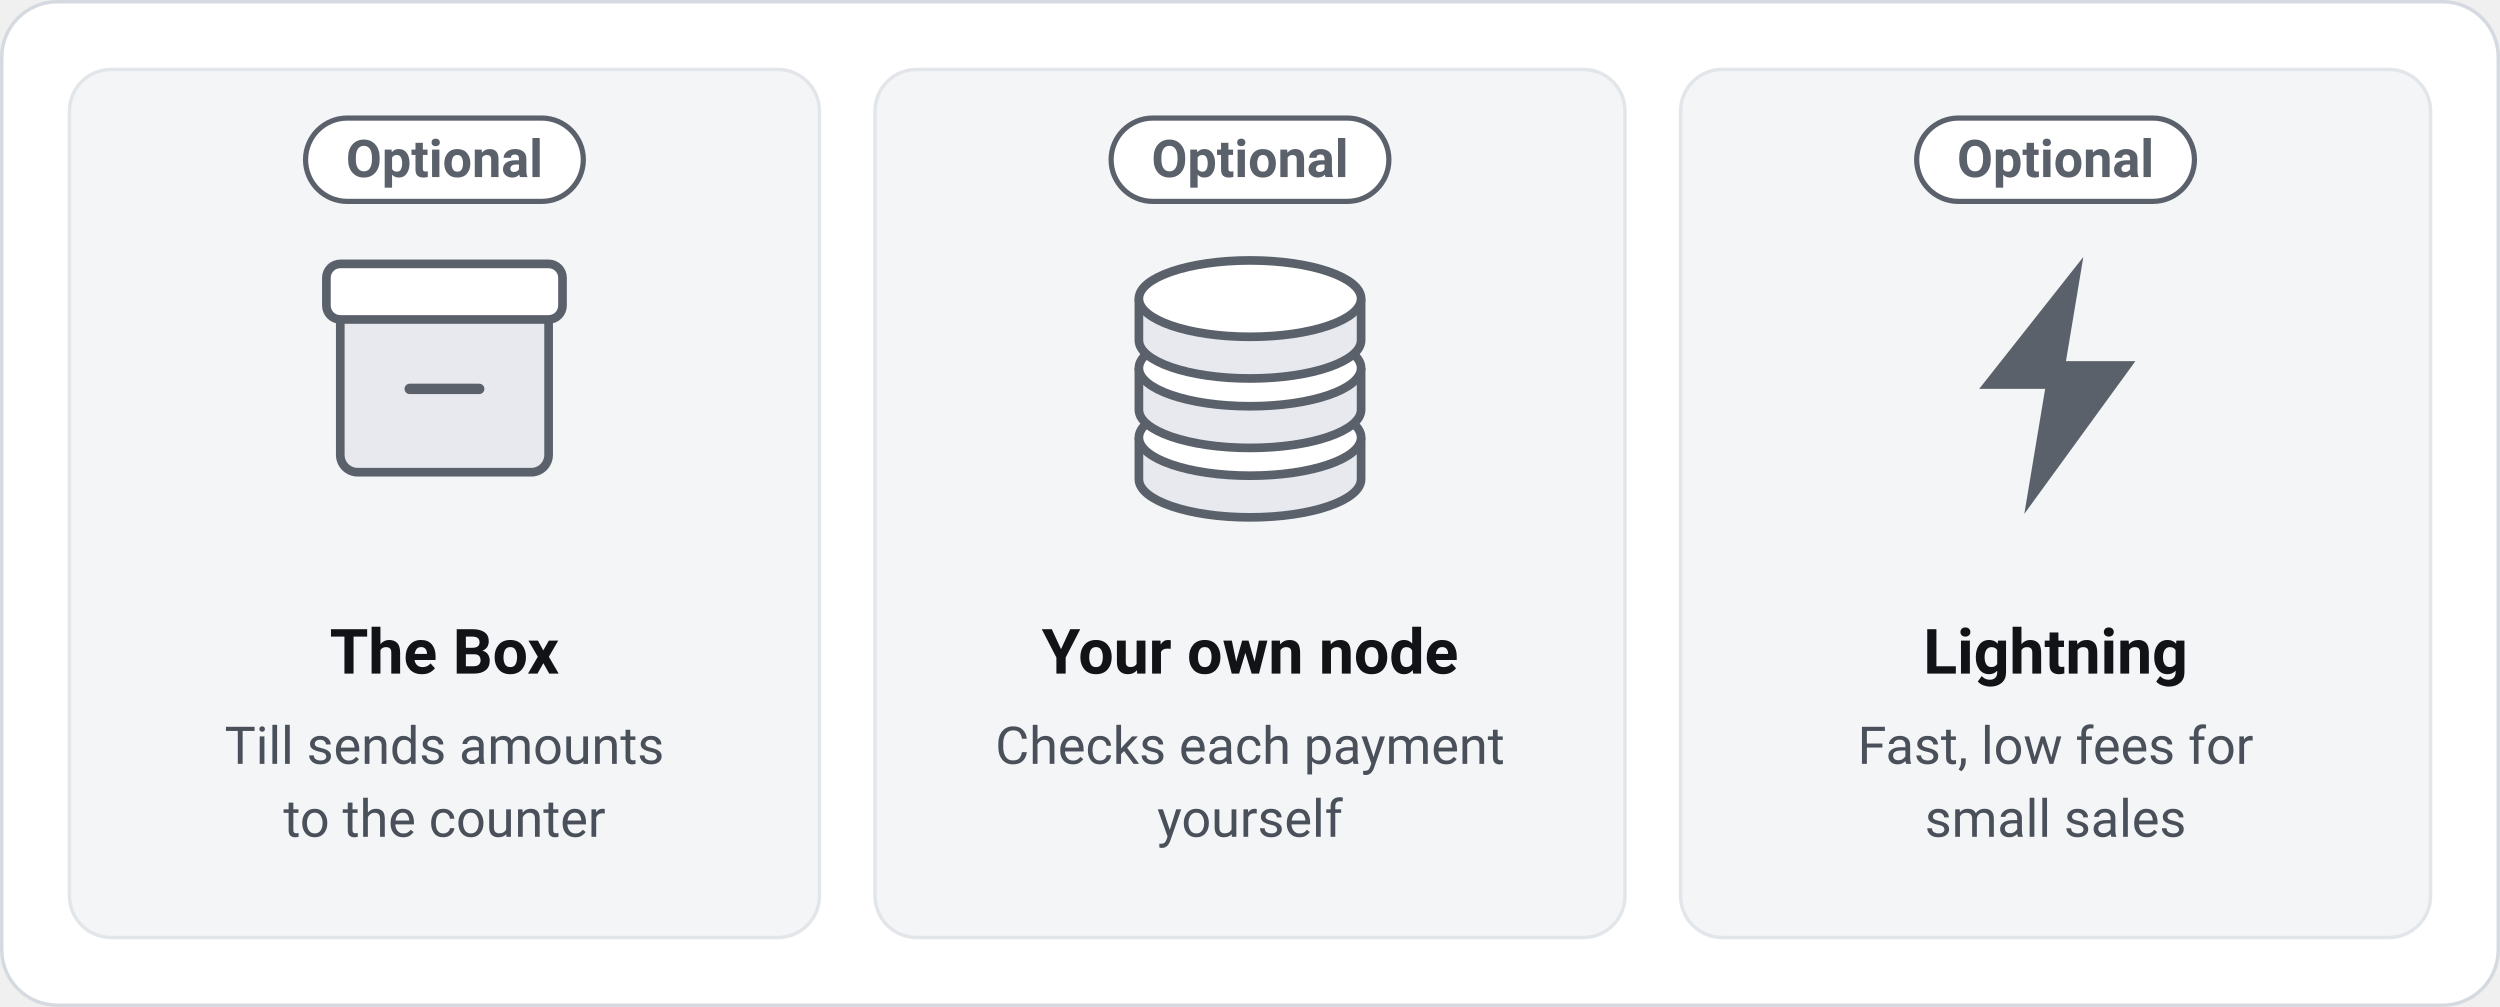
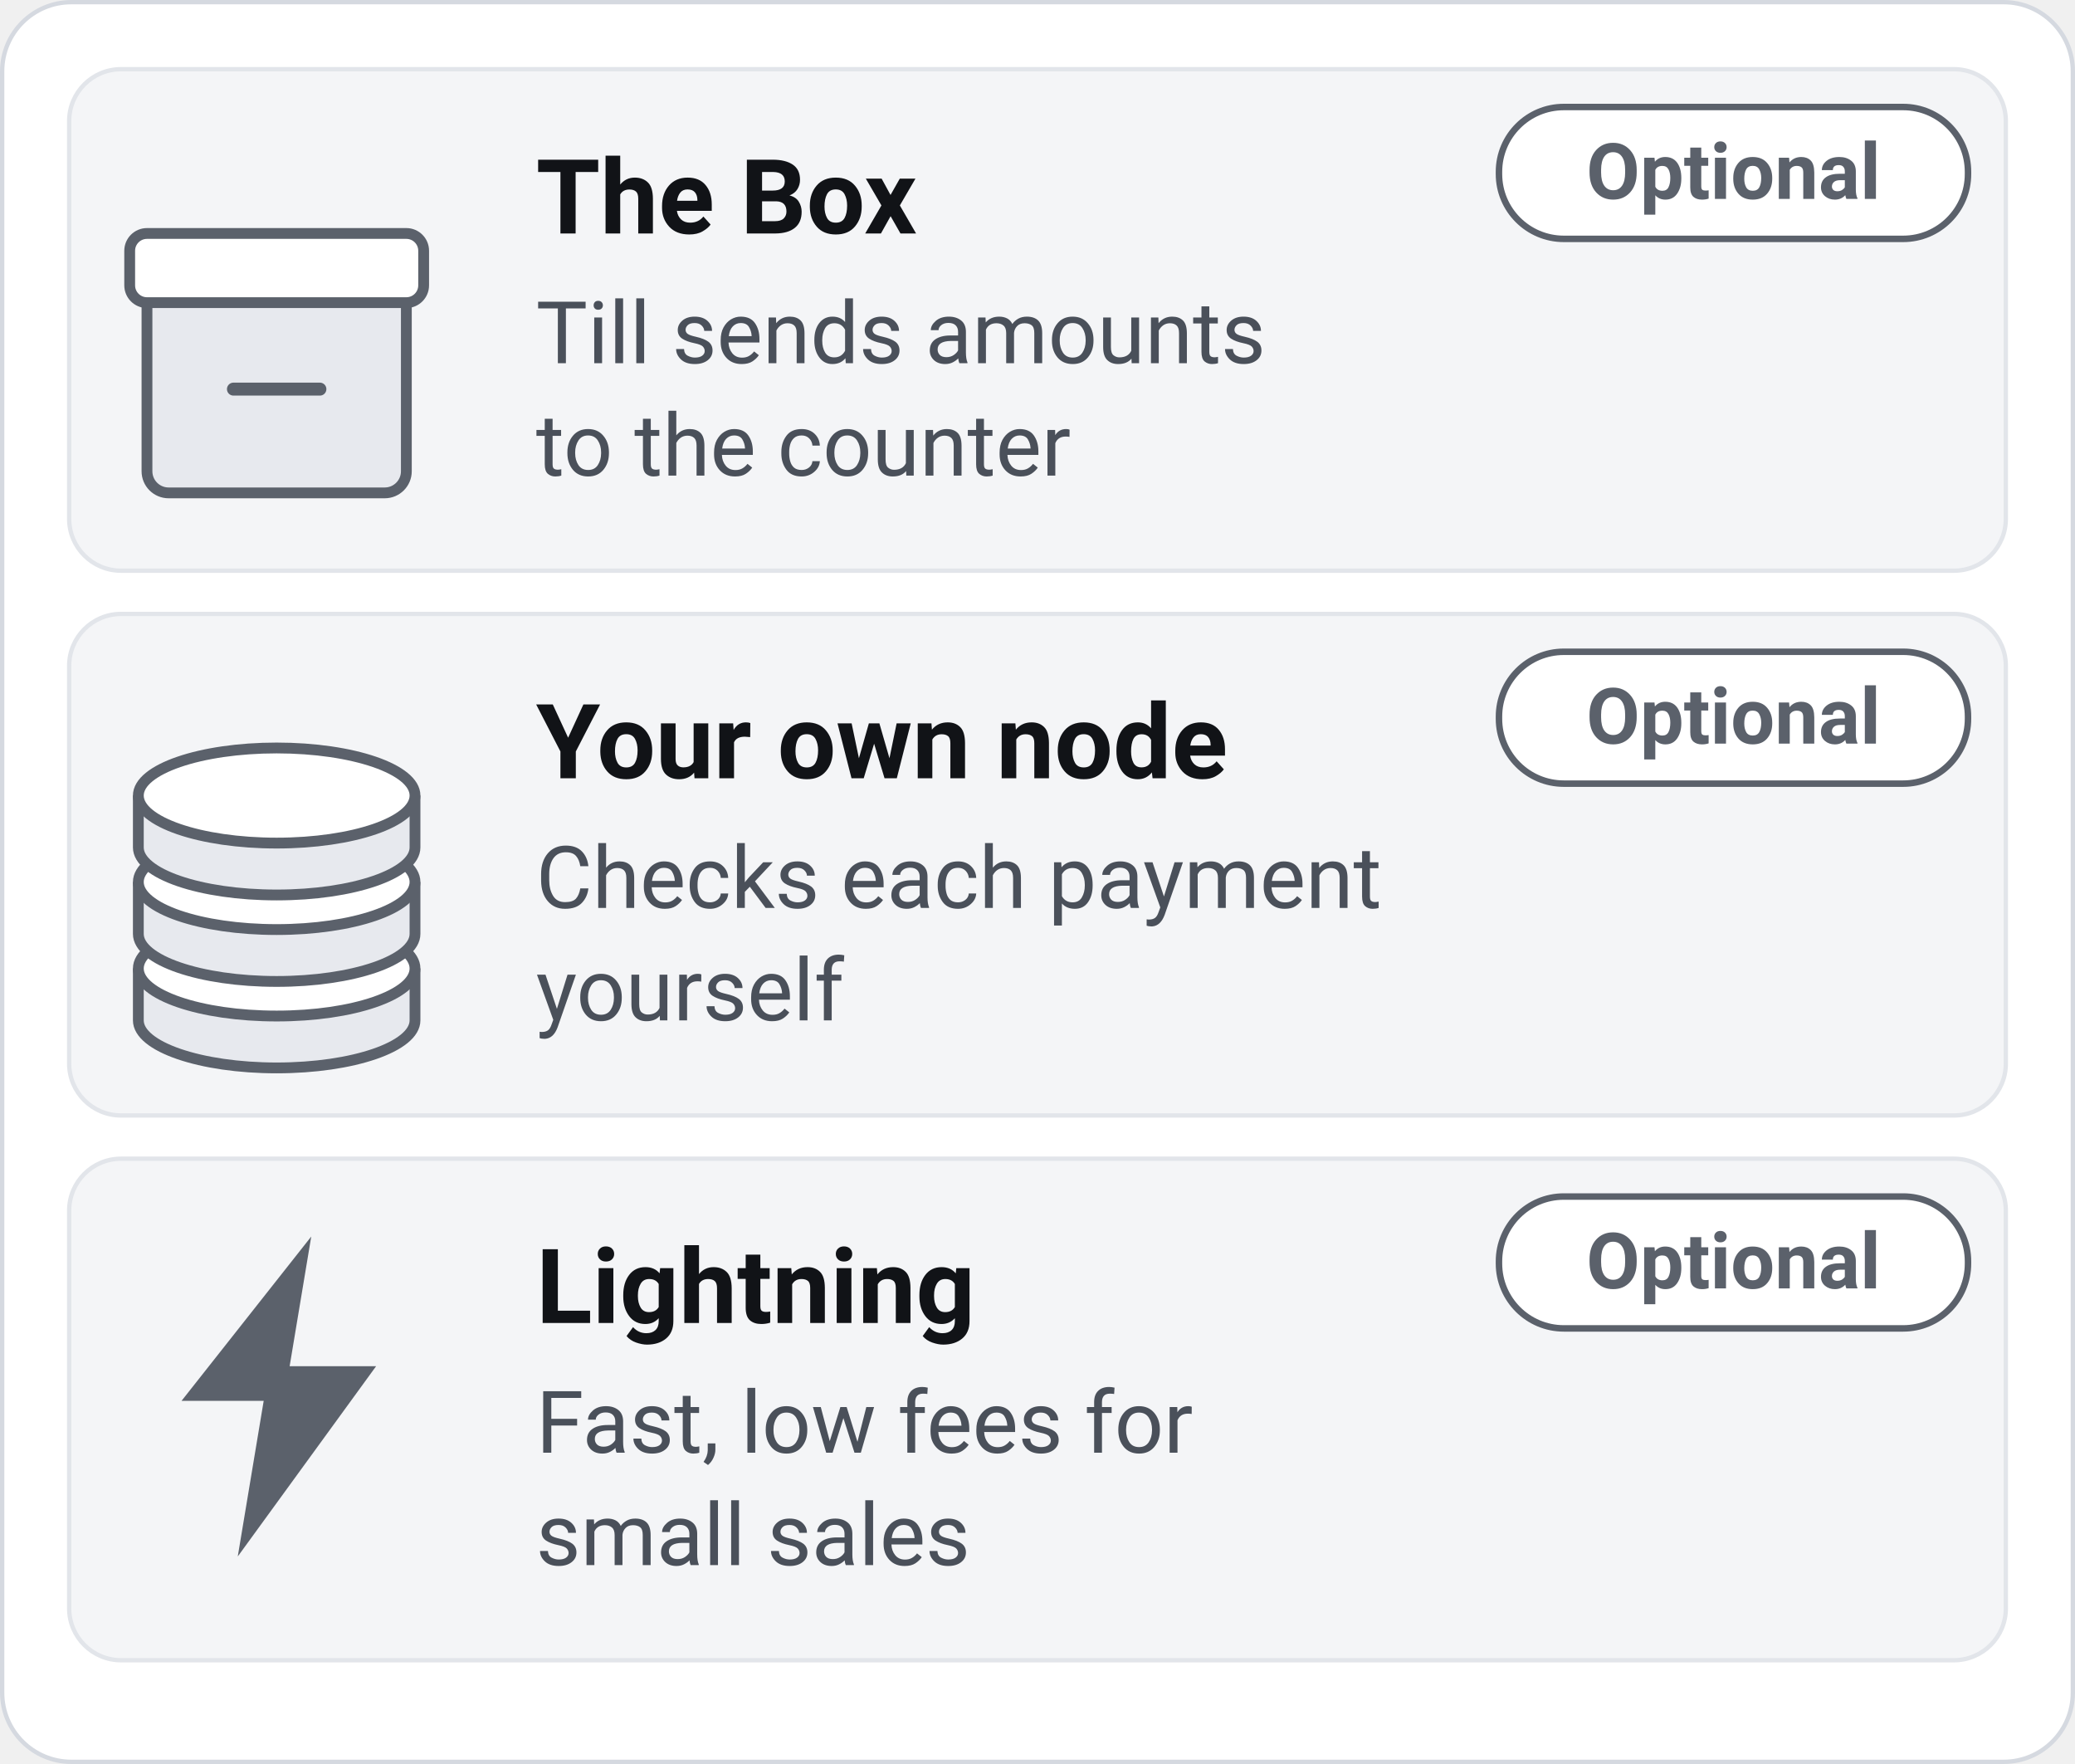
- <svg xmlns="http://www.w3.org/2000/svg" viewBox="0 0 720 290" role="img" font-family="system-ui, -apple-system, 'Segoe UI', Roboto, sans-serif">
-   <rect x="0.5" y="0.5" width="719" height="289" rx="16" fill="#FFFFFF" stroke="#D5D9E0" stroke-width="1" />
-   <rect x="20" y="20" width="216" height="250" rx="12" fill="#F4F5F7" stroke="#E2E5EA" stroke-width="1" />
-   <rect x="252" y="20" width="216" height="250" rx="12" fill="#F4F5F7" stroke="#E2E5EA" stroke-width="1" />
-   <rect x="484" y="20" width="216" height="250" rx="12" fill="#F4F5F7" stroke="#E2E5EA" stroke-width="1" />
-   <rect x="88.0" y="34" width="80" height="24" rx="12" fill="#FFFFFF" stroke="#5B616B" stroke-width="1.5" />
-   <text x="128.0" y="51" font-size="15" font-weight="bold" text-anchor="middle" fill="#5B616B">Optional</text>
-   <rect x="320.0" y="34" width="80" height="24" rx="12" fill="#FFFFFF" stroke="#5B616B" stroke-width="1.5" />
-   <text x="360.0" y="51" font-size="15" font-weight="bold" text-anchor="middle" fill="#5B616B">Optional</text>
-   <rect x="552.0" y="34" width="80" height="24" rx="12" fill="#FFFFFF" stroke="#5B616B" stroke-width="1.5" />
-   <text x="592.0" y="51" font-size="15" font-weight="bold" text-anchor="middle" fill="#5B616B">Optional</text>
-   <rect x="98.0" y="88" width="60" height="48" rx="5" fill="#E7E9EE" stroke="#5B616B" stroke-width="2.5" />
-   <rect x="94.0" y="76" width="68" height="16" rx="4" fill="#FFFFFF" stroke="#5B616B" stroke-width="2.5" />
-   <line x1="118.0" y1="112" x2="138.0" y2="112" stroke="#5B616B" stroke-width="3" stroke-linecap="round" />
-   <path d="M 328.0 126 v 12 a 32 11 0 0 0 64 0 v -12" fill="#E7E9EE" stroke="#5B616B" stroke-width="2.5" />
-   <ellipse cx="360.0" cy="126" rx="32" ry="11" fill="#FFFFFF" stroke="#5B616B" stroke-width="2.5" />
-   <path d="M 328.0 106 v 12 a 32 11 0 0 0 64 0 v -12" fill="#E7E9EE" stroke="#5B616B" stroke-width="2.5" />
-   <ellipse cx="360.0" cy="106" rx="32" ry="11" fill="#FFFFFF" stroke="#5B616B" stroke-width="2.5" />
-   <path d="M 328.0 86 v 12 a 32 11 0 0 0 64 0 v -12" fill="#E7E9EE" stroke="#5B616B" stroke-width="2.5" />
-   <ellipse cx="360.0" cy="86" rx="32" ry="11" fill="#FFFFFF" stroke="#5B616B" stroke-width="2.5" />
-   <polygon points="600.0,78 570.0,116 589.0,116 583.0,152 615.0,108 595.0,108" fill="#5B616B" transform="translate(0,-4)" />
-   <text x="128.0" y="194" font-size="18" font-weight="bold" text-anchor="middle" fill="#111317">The Box</text>
-   <text x="128.0" y="220" font-size="15" font-weight="normal" text-anchor="middle" fill="#4A505A">Till sends amounts</text>
-   <text x="128.0" y="241" font-size="15" font-weight="normal" text-anchor="middle" fill="#4A505A">to the counter</text>
-   <text x="360.0" y="194" font-size="18" font-weight="bold" text-anchor="middle" fill="#111317">Your own node</text>
-   <text x="360.0" y="220" font-size="15" font-weight="normal" text-anchor="middle" fill="#4A505A">Checks each payment</text>
-   <text x="360.0" y="241" font-size="15" font-weight="normal" text-anchor="middle" fill="#4A505A">yourself</text>
-   <text x="592.0" y="194" font-size="18" font-weight="bold" text-anchor="middle" fill="#111317">Lightning</text>
-   <text x="592.0" y="220" font-size="15" font-weight="normal" text-anchor="middle" fill="#4A505A">Fast, low fees for</text>
-   <text x="592.0" y="241" font-size="15" font-weight="normal" text-anchor="middle" fill="#4A505A">small sales</text>
+ <svg xmlns="http://www.w3.org/2000/svg" viewBox="0 0 480 408" role="img" font-family="system-ui, -apple-system, 'Segoe UI', Roboto, sans-serif">
+   <rect x="0.5" y="0.5" width="479" height="407" rx="16" fill="#FFFFFF" stroke="#D5D9E0" stroke-width="1" />
+   <rect x="16" y="16" width="448" height="116" rx="12" fill="#F4F5F7" stroke="#E2E5EA" stroke-width="1" />
+   <rect x="16" y="142" width="448" height="116" rx="12" fill="#F4F5F7" stroke="#E2E5EA" stroke-width="1" />
+   <rect x="16" y="268" width="448" height="116" rx="12" fill="#F4F5F7" stroke="#E2E5EA" stroke-width="1" />
+   <g transform="translate(64.0 74.0) scale(1.0)">
+     <rect x="-30" y="-8" width="60" height="48" rx="5" fill="#E7E9EE" stroke="#5B616B" stroke-width="2.5" />
+     <rect x="-34" y="-20" width="68" height="16" rx="4" fill="#FFFFFF" stroke="#5B616B" stroke-width="2.5" />
+     <line x1="-10" y1="16" x2="10" y2="16" stroke="#5B616B" stroke-width="3" stroke-linecap="round" />
+   </g>
+   <path d="M 32 224 v 12 a 32 11 0 0 0 64 0 v -12" fill="#E7E9EE" stroke="#5B616B" stroke-width="2.5" />
+   <ellipse cx="64" cy="224" rx="32" ry="11" fill="#FFFFFF" stroke="#5B616B" stroke-width="2.5" />
+   <path d="M 32 204 v 12 a 32 11 0 0 0 64 0 v -12" fill="#E7E9EE" stroke="#5B616B" stroke-width="2.5" />
+   <ellipse cx="64" cy="204" rx="32" ry="11" fill="#FFFFFF" stroke="#5B616B" stroke-width="2.5" />
+   <path d="M 32 184 v 12 a 32 11 0 0 0 64 0 v -12" fill="#E7E9EE" stroke="#5B616B" stroke-width="2.5" />
+   <ellipse cx="64" cy="184" rx="32" ry="11" fill="#FFFFFF" stroke="#5B616B" stroke-width="2.5" />
+   <polygon points="72,286 42,324 61,324 55,360 87,316 67,316" fill="#5B616B" />
+   <text x="124" y="54" font-size="24" font-weight="bold" text-anchor="start" fill="#111317">The Box</text>
+   <text x="124" y="84" font-size="20" font-weight="normal" text-anchor="start" fill="#4A505A">Till sends amounts</text>
+   <text x="124" y="110" font-size="20" font-weight="normal" text-anchor="start" fill="#4A505A">to the counter</text>
+   <text x="124" y="180" font-size="24" font-weight="bold" text-anchor="start" fill="#111317">Your own node</text>
+   <text x="124" y="210" font-size="20" font-weight="normal" text-anchor="start" fill="#4A505A">Checks each payment</text>
+   <text x="124" y="236" font-size="20" font-weight="normal" text-anchor="start" fill="#4A505A">yourself</text>
+   <text x="124" y="306" font-size="24" font-weight="bold" text-anchor="start" fill="#111317">Lightning</text>
+   <text x="124" y="336" font-size="20" font-weight="normal" text-anchor="start" fill="#4A505A">Fast, low fees for</text>
+   <text x="124" y="362" font-size="20" font-weight="normal" text-anchor="start" fill="#4A505A">small sales</text>
+   <rect x="346.75" y="24.75" width="108.5" height="30.5" rx="15" fill="#FFFFFF" stroke="#5B616B" stroke-width="1.5" />
+   <text x="401" y="46" font-size="18" font-weight="bold" text-anchor="middle" fill="#5B616B">Optional</text>
+   <rect x="346.75" y="150.75" width="108.5" height="30.5" rx="15" fill="#FFFFFF" stroke="#5B616B" stroke-width="1.5" />
+   <text x="401" y="172" font-size="18" font-weight="bold" text-anchor="middle" fill="#5B616B">Optional</text>
+   <rect x="346.75" y="276.75" width="108.5" height="30.5" rx="15" fill="#FFFFFF" stroke="#5B616B" stroke-width="1.5" />
+   <text x="401" y="298" font-size="18" font-weight="bold" text-anchor="middle" fill="#5B616B">Optional</text>
</svg>
